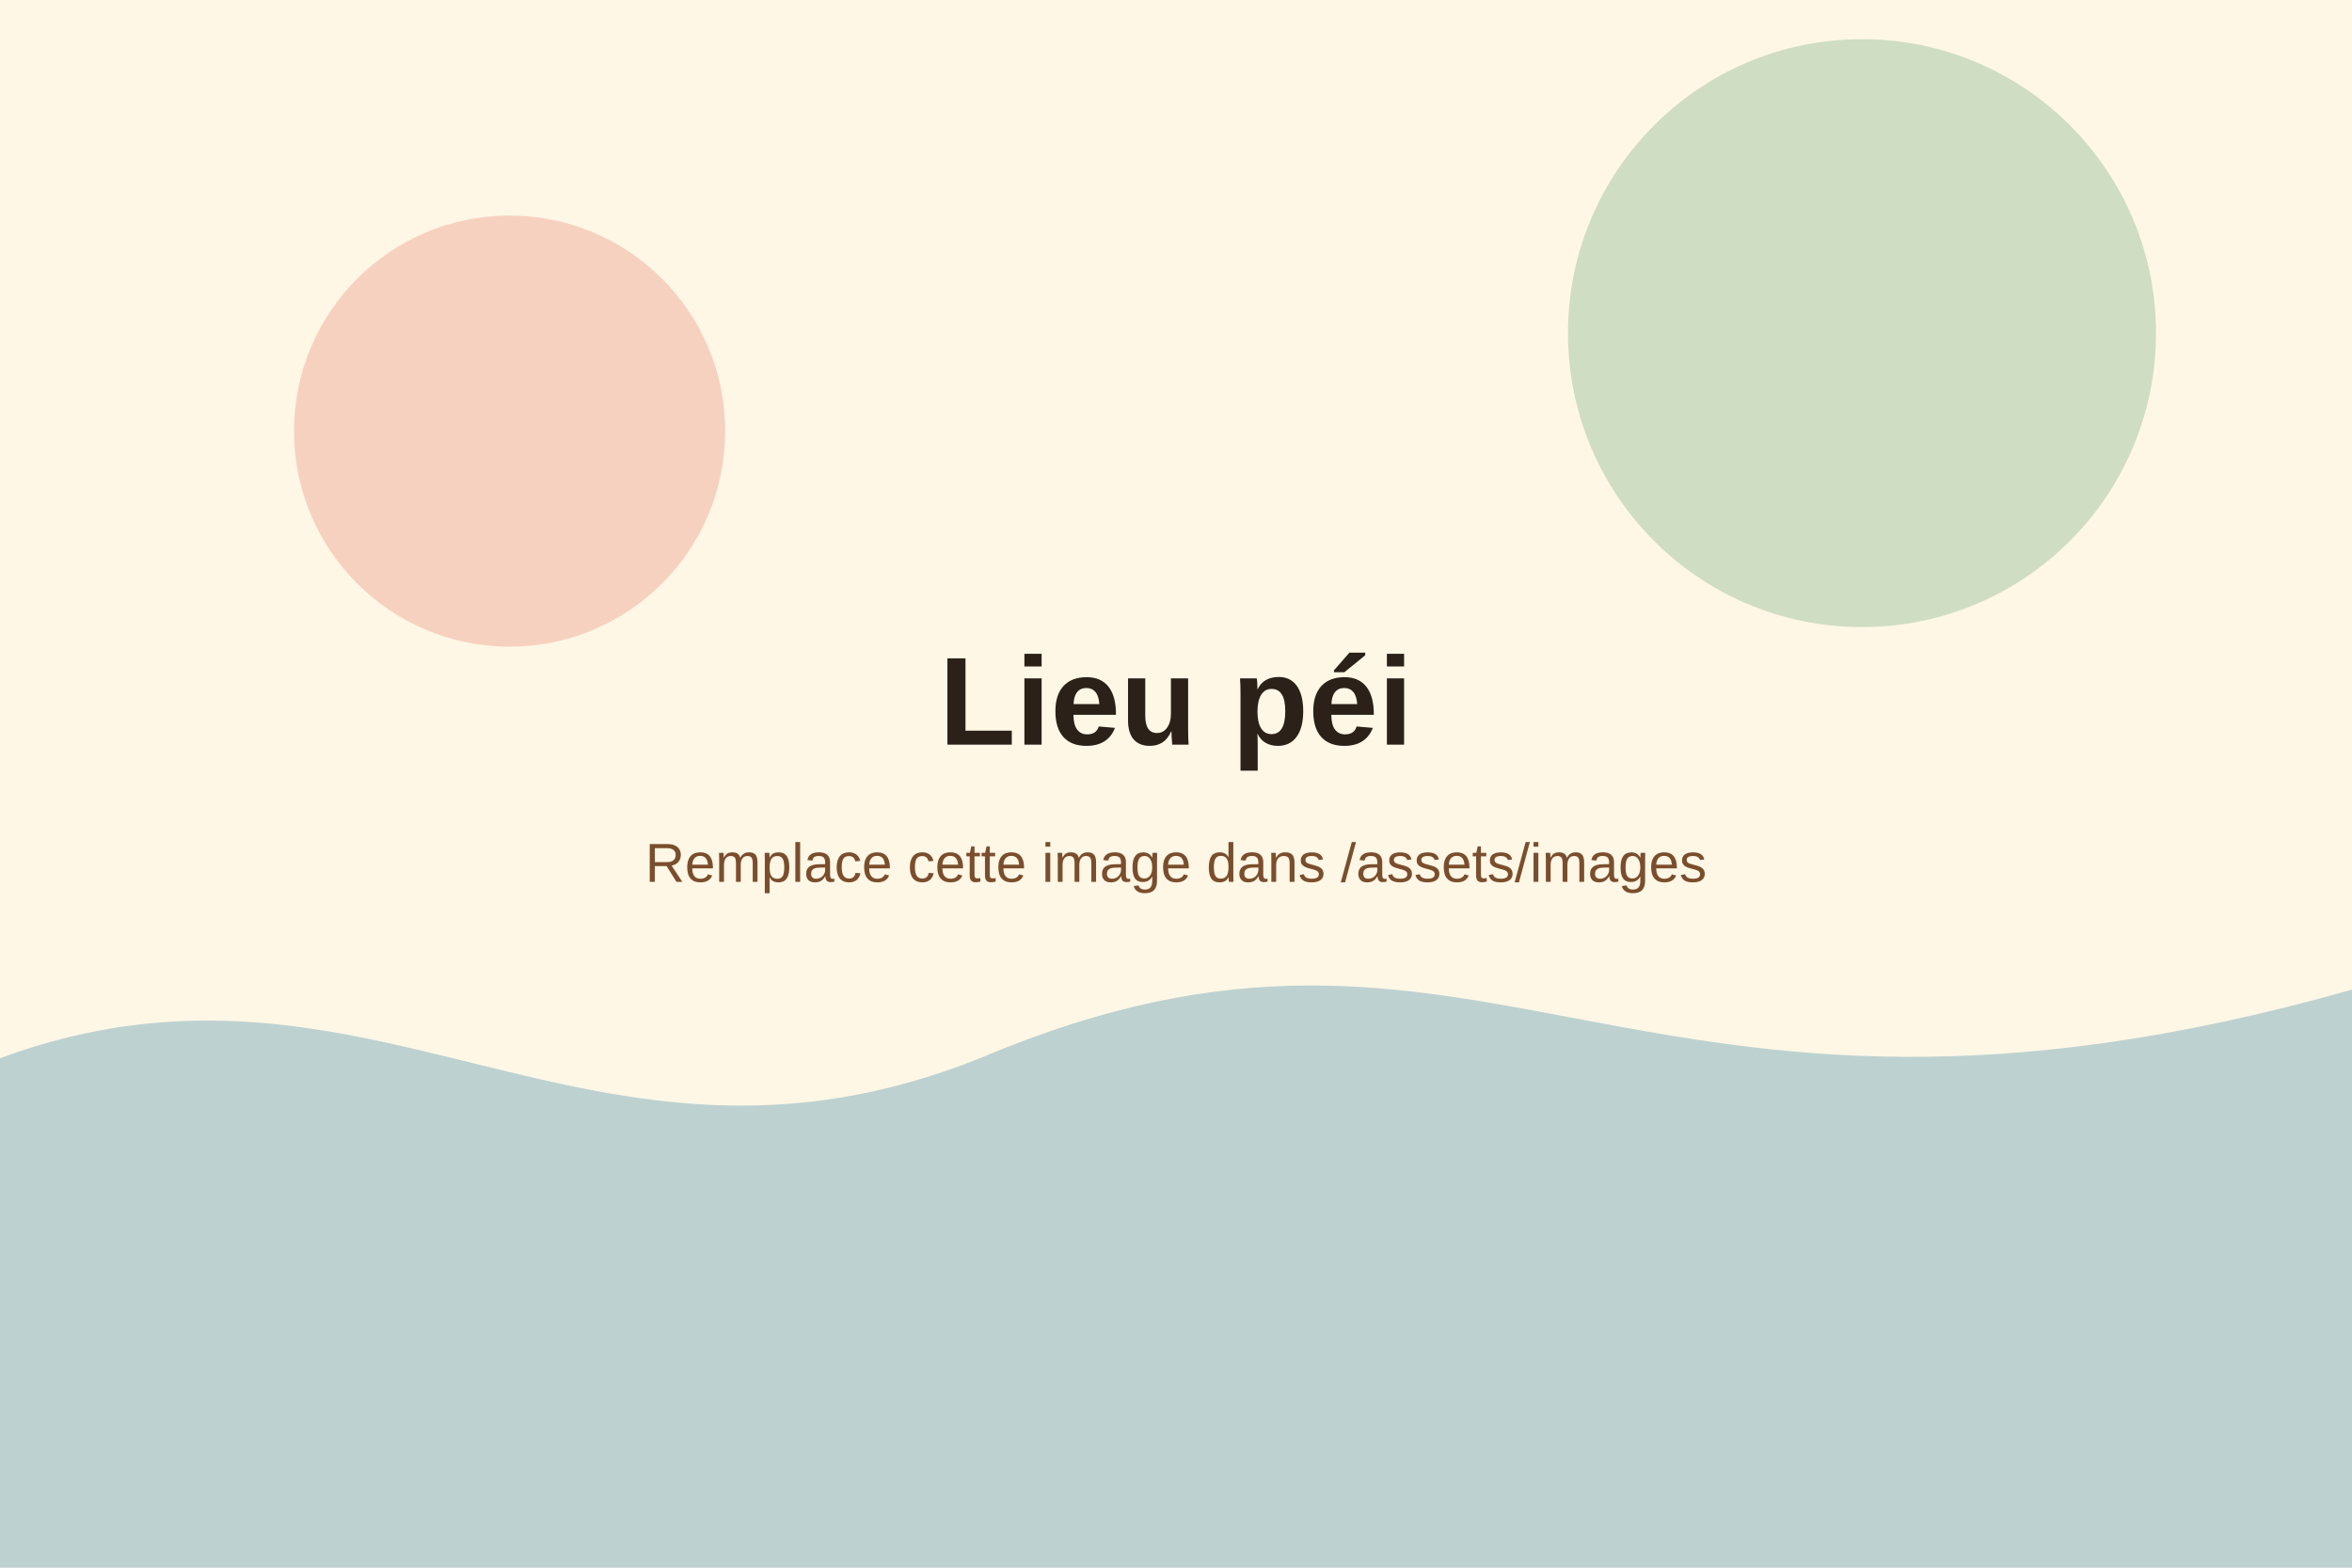
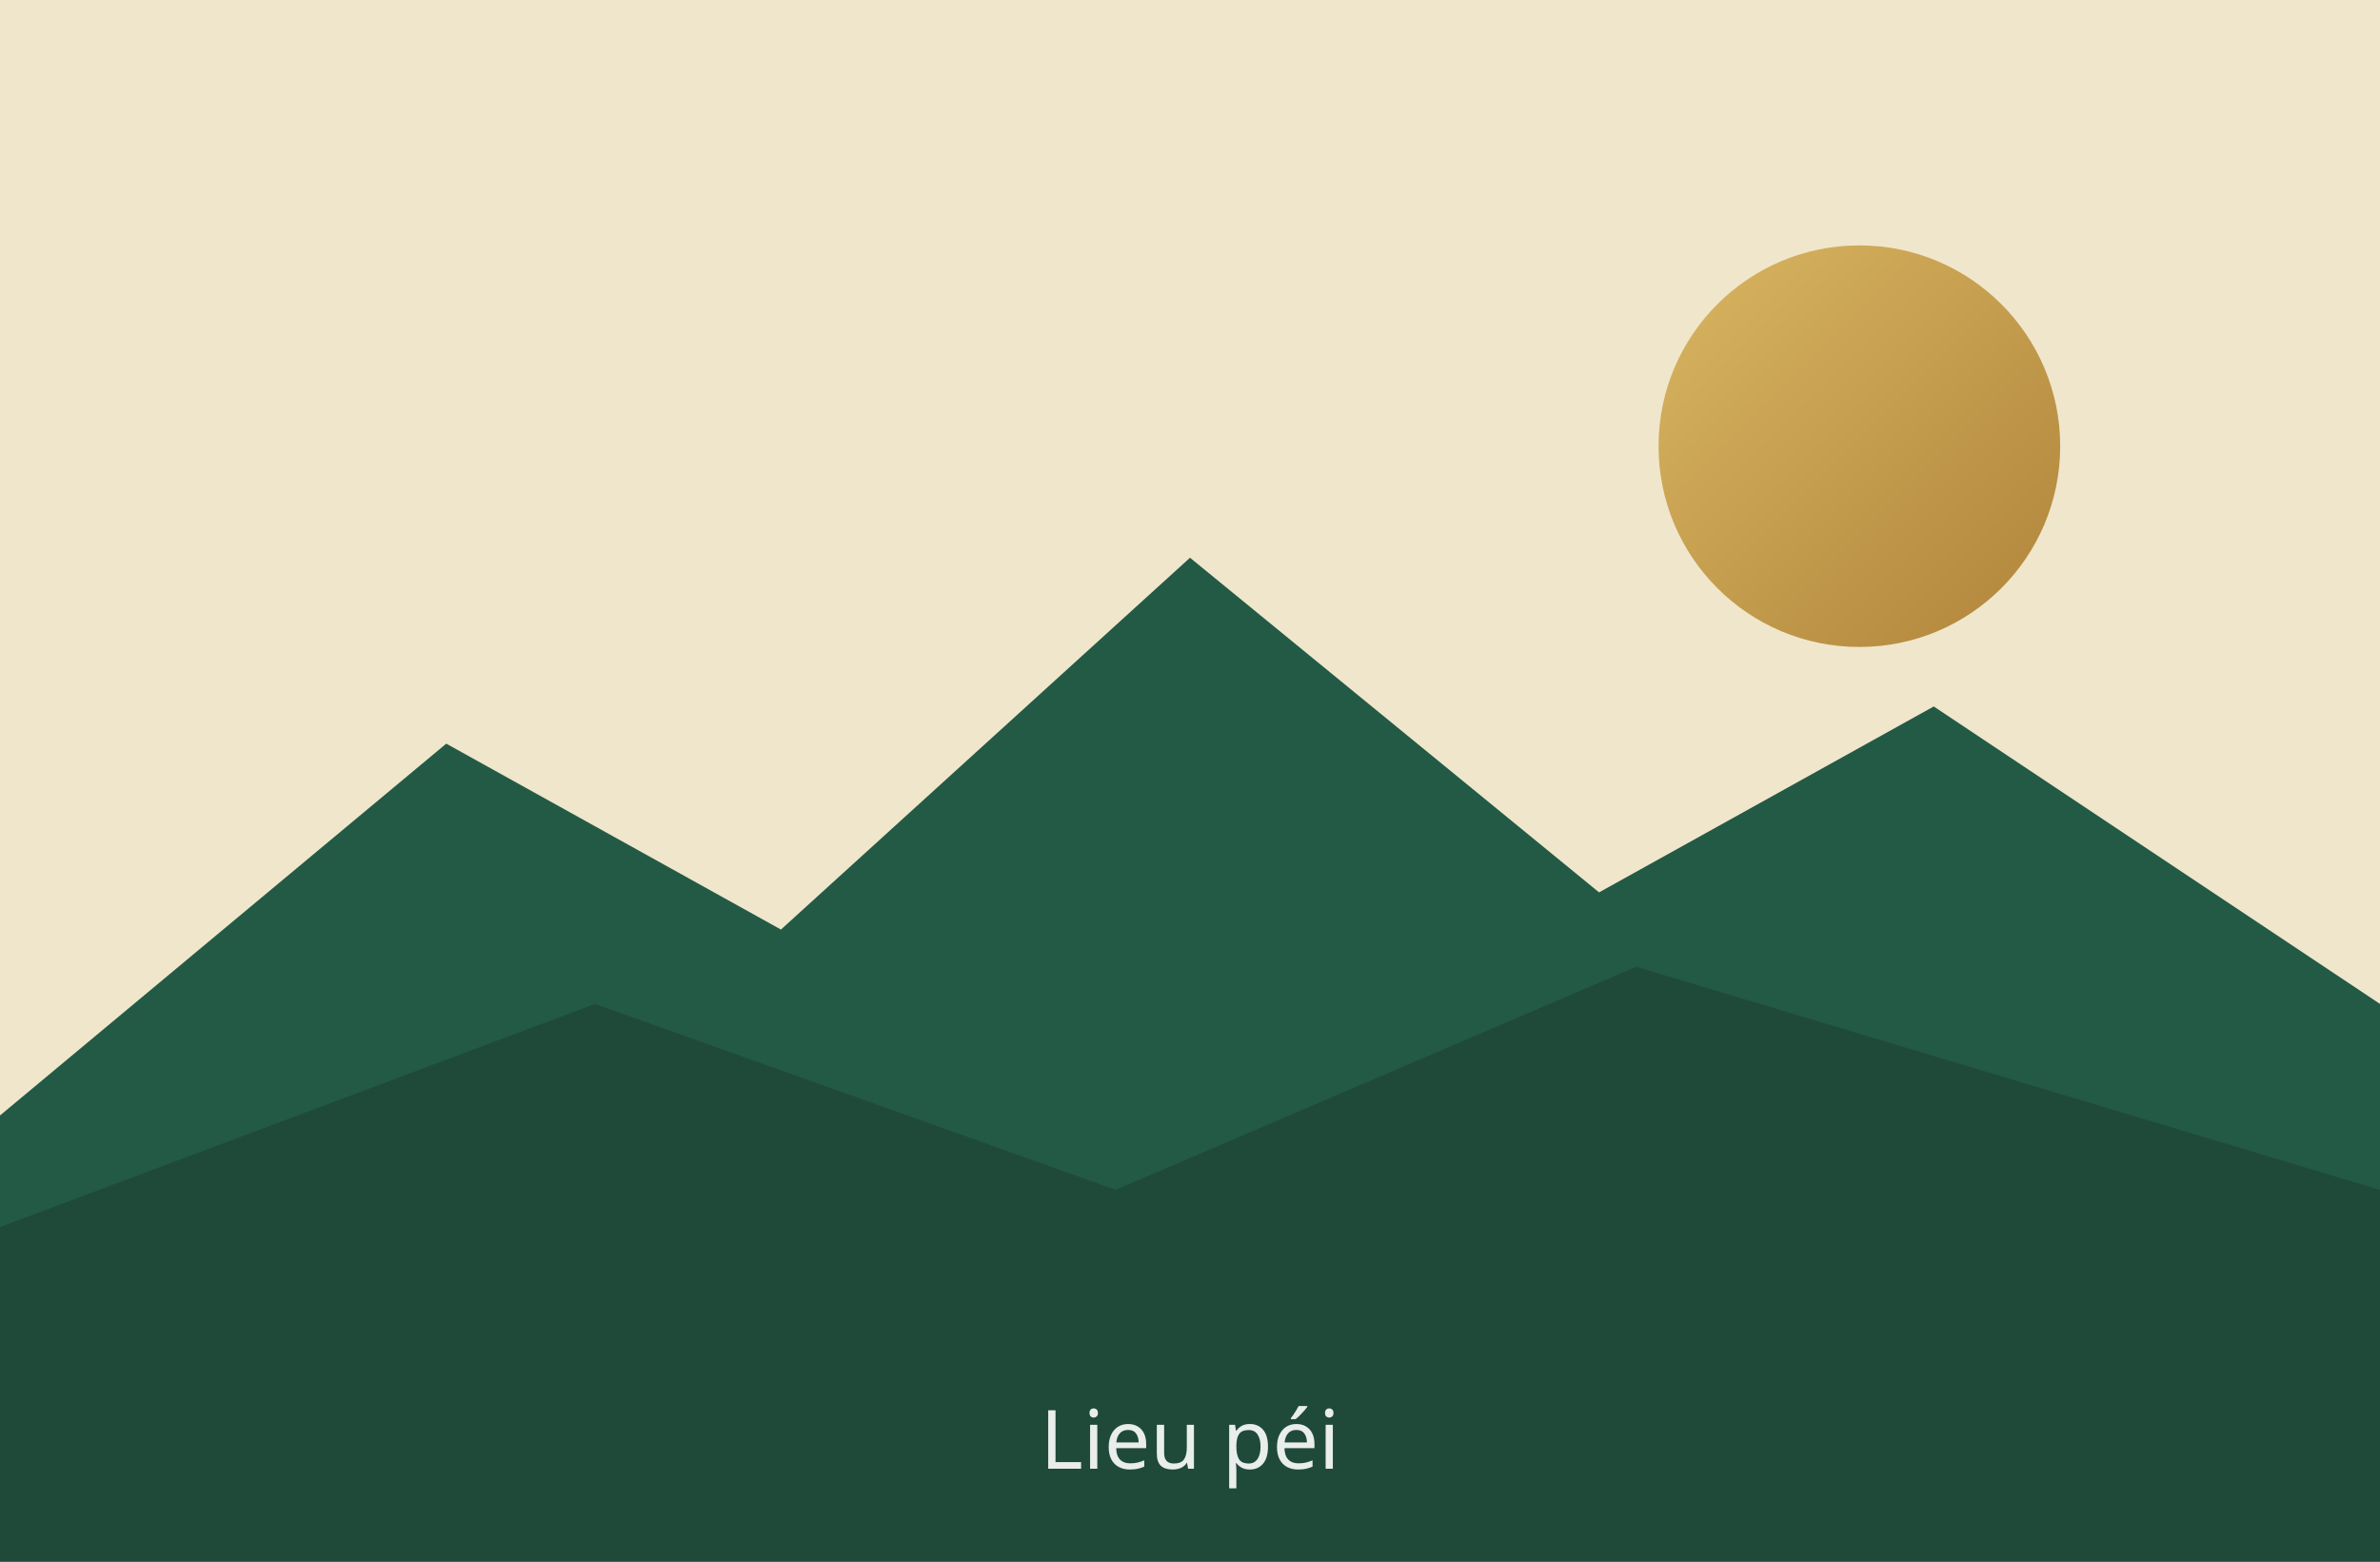
- <svg xmlns="http://www.w3.org/2000/svg" viewBox="0 0 1200 800" role="img" aria-label="Lieu péi">
-   <rect width="1200" height="800" fill="#FFF7E6" />
-   <path d="M0 540 C190 470 300 620 500 540 C760 430 830 610 1200 505 L1200 800 L0 800Z" fill="#2F80A0" opacity=".32" />
-   <circle cx="950" cy="170" r="150" fill="#3E8E5B" opacity=".25" />
-   <circle cx="260" cy="220" r="110" fill="#D94A38" opacity=".22" />
-   <text x="600" y="380" text-anchor="middle" fill="#2B2118" font-family="Arial, sans-serif" font-size="64" font-weight="700">Lieu péi</text>
-   <text x="600" y="450" text-anchor="middle" fill="#7A4E2D" font-family="Arial, sans-serif" font-size="28">Remplace cette image dans /assets/images</text>
+ <svg xmlns="http://www.w3.org/2000/svg" width="640" height="420" viewBox="0 0 640 420" role="img" aria-label="Lieu péi à découvrir">
+   <defs>
+     <linearGradient id="sky" x1="0" y1="0" x2="0" y2="1">
+       <stop offset="0" stop-color="#F0E6CC" />
+       <stop offset="1" stop-color="#F0E6CC" />
+     </linearGradient>
+     <linearGradient id="sun" x1="0" y1="0" x2="1" y2="1">
+       <stop offset="0" stop-color="#D9B662" />
+       <stop offset="1" stop-color="#B0843A" />
+     </linearGradient>
+   </defs>
+   <rect width="640" height="420" fill="url(#sky)" />
+   <circle cx="500" cy="120" r="54" fill="url(#sun)" />
+   <path d="M0 300 L120 200 L210 250 L320 150 L430 240 L520 190 L640 270 L640 420 L0 420 Z" fill="#235A45" />
+   <path d="M0 330 L160 270 L300 320 L440 260 L640 320 L640 420 L0 420 Z" fill="#1F4A3A" />
+   <text x="320" y="395" font-family="system-ui,sans-serif" font-size="22" fill="#fff" text-anchor="middle" opacity=".9">Lieu péi</text>
</svg>
